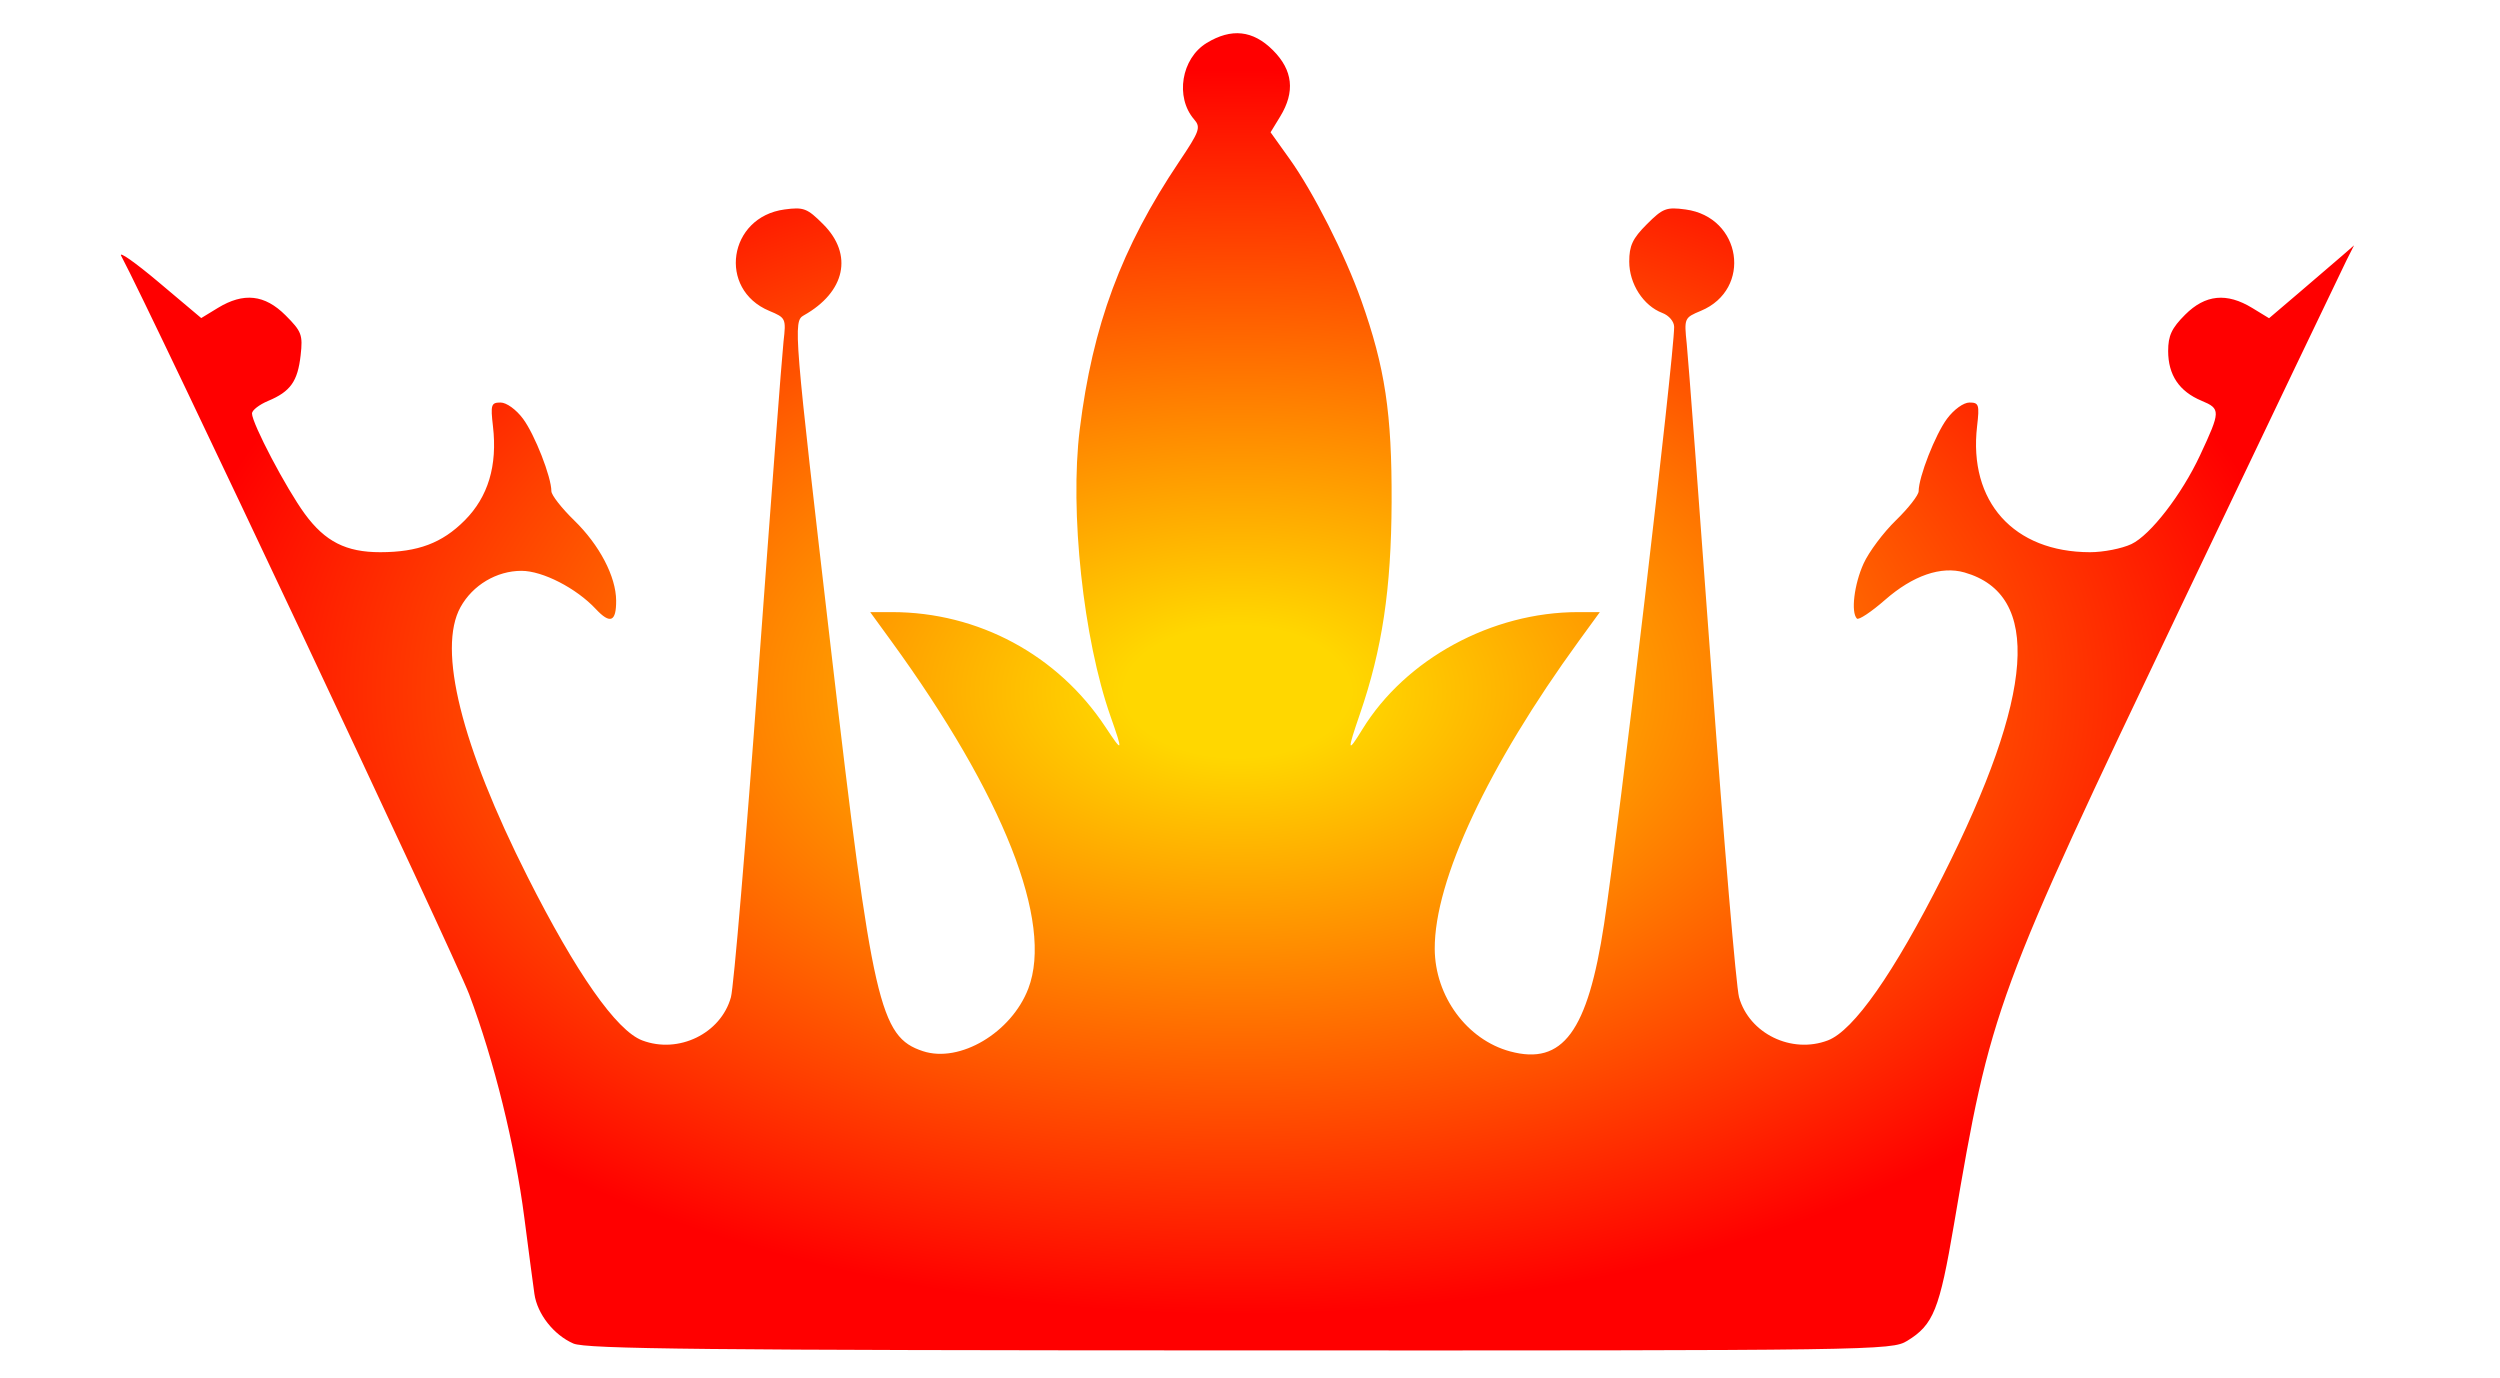
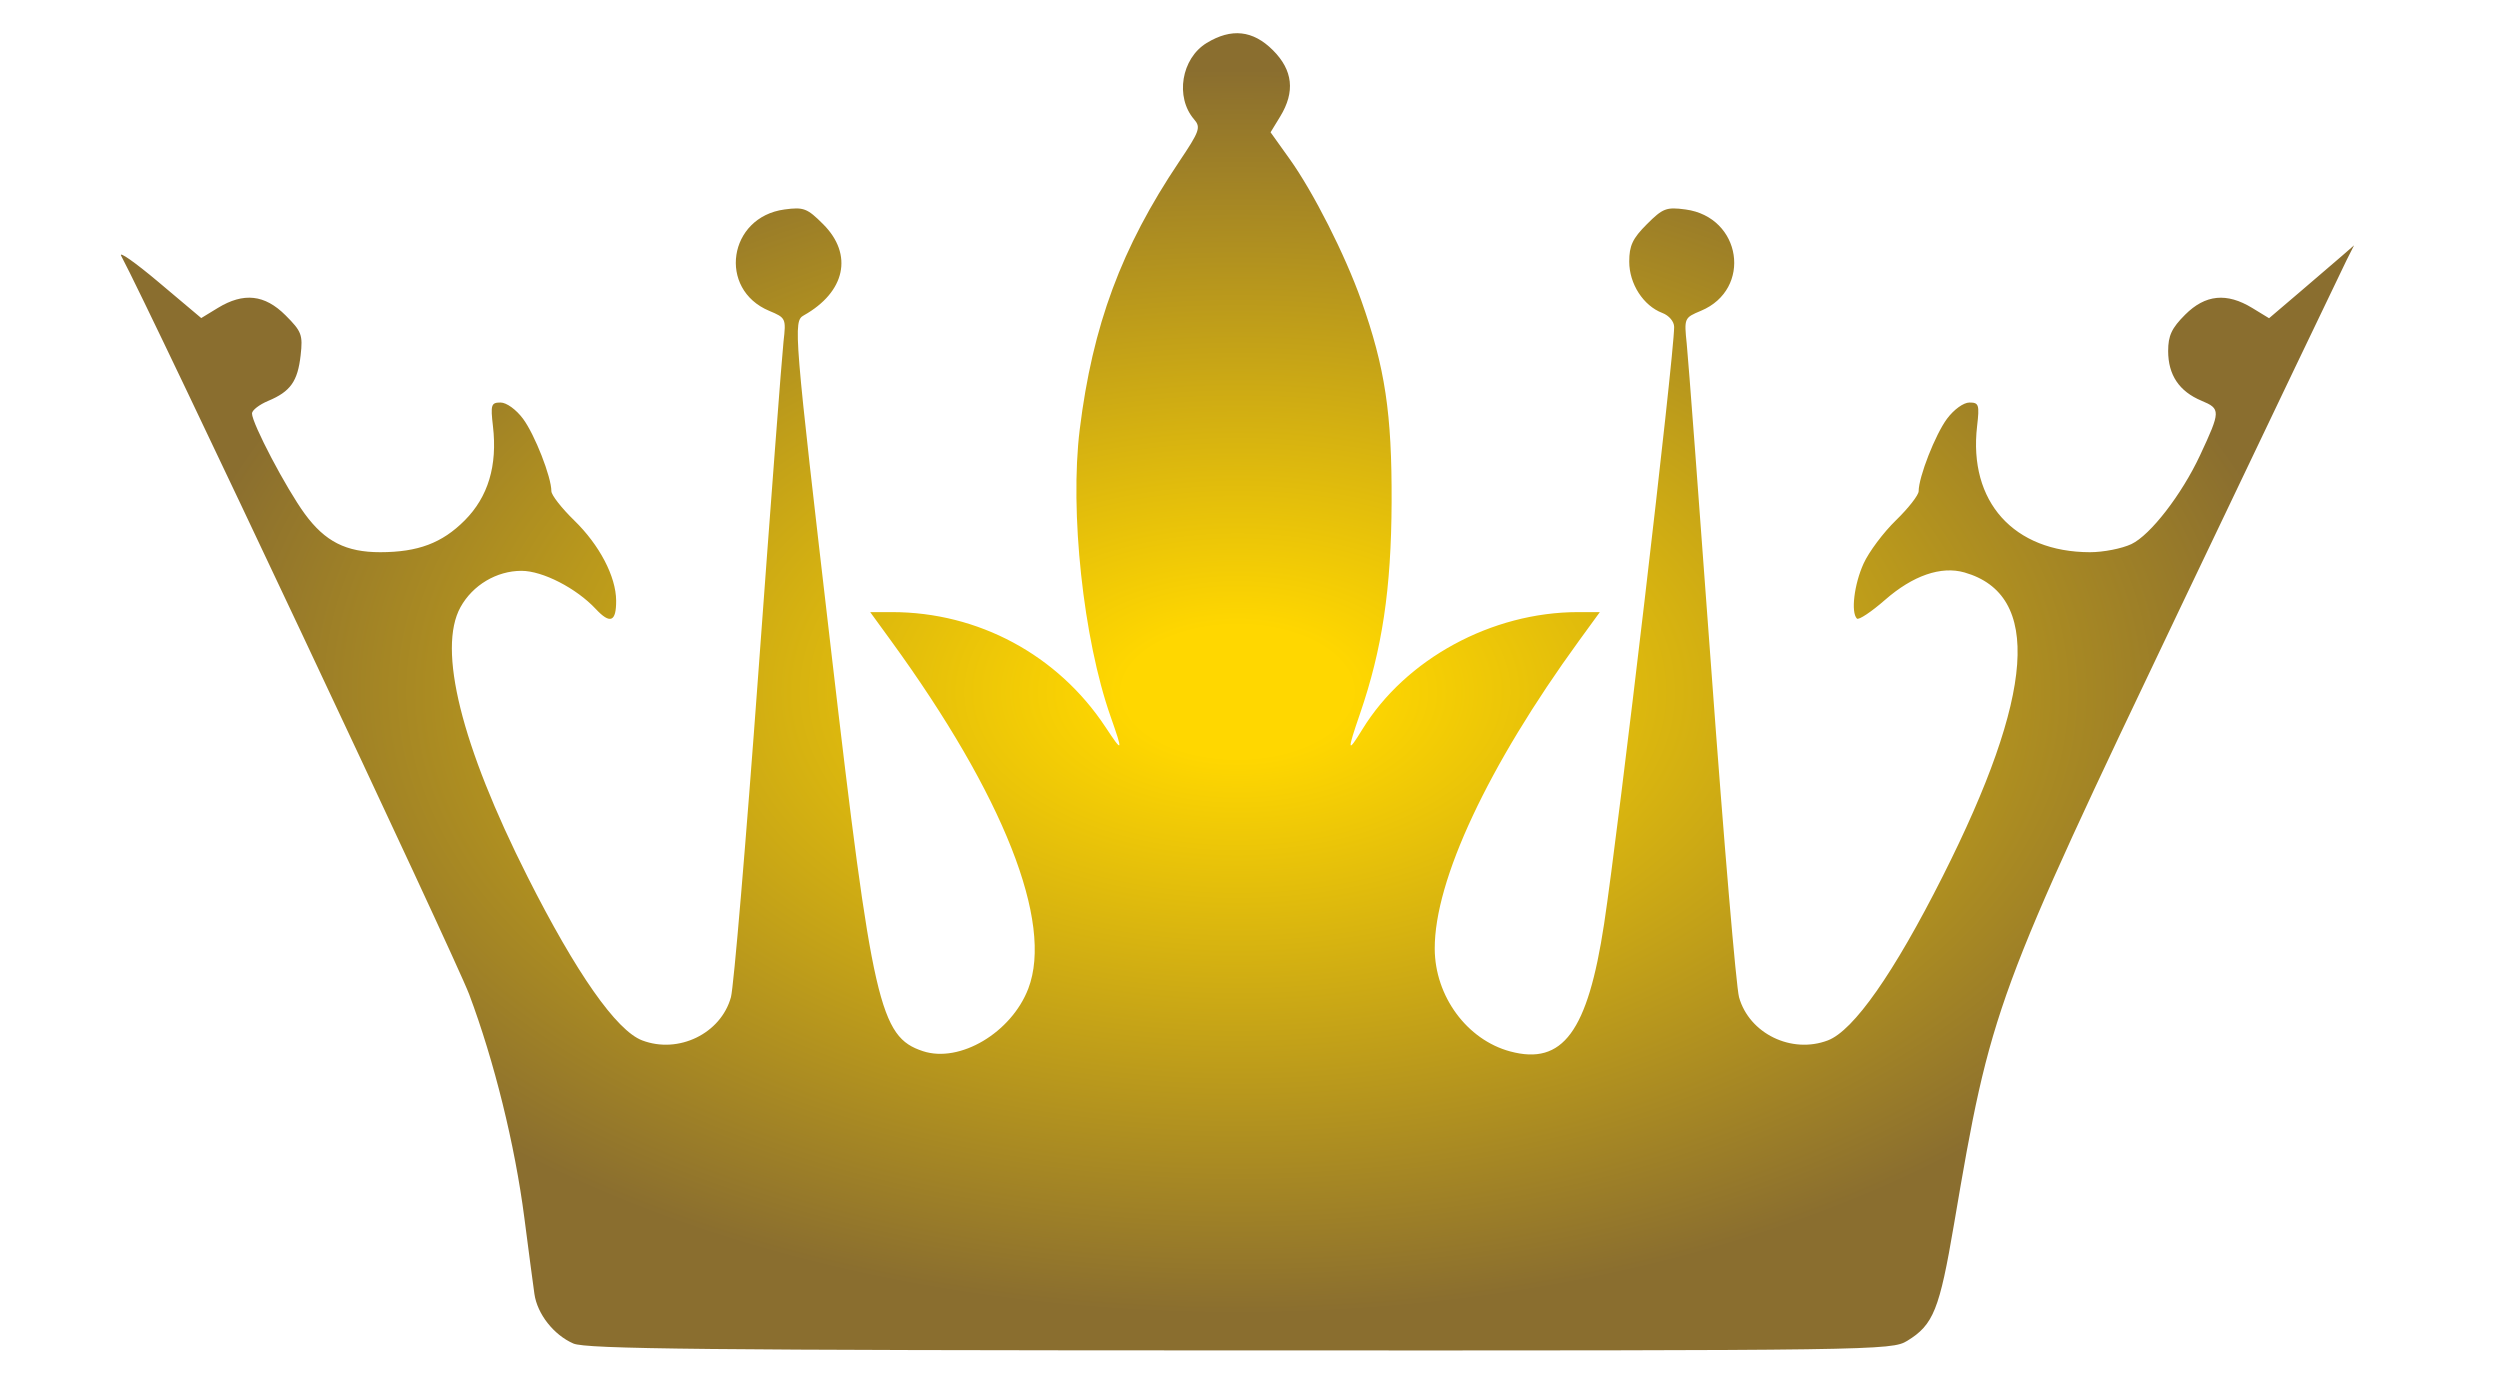
<svg xmlns="http://www.w3.org/2000/svg" viewBox="0 0 668 368">
  <defs>
    <radialGradient id="gradient">
      <stop offset="10%" stop-color="gold" />
-       <stop offset="95%" stop-color="red" />
+       <stop offset="95%" stop-color="#8A6E2F" />
    </radialGradient>
  </defs>
  <path fill="url(#gradient)" d="M153.218 358.994c-5.252-2.287-9.649-7.873-10.421-13.24-.333-2.31-1.542-11.461-2.689-20.338-2.519-19.502-8.05-41.905-14.751-59.741-3.725-9.913-84.973-182.338-92.977-197.313-.742-1.39 3.767 1.782 10.021 7.049l11.371 9.576 4.446-2.711c6.887-4.198 12.519-3.581 18.082 1.982 4.302 4.302 4.646 5.212 4.03 10.666-.786 6.981-2.723 9.705-8.666 12.19-2.383.996-4.333 2.508-4.333 3.36 0 2.66 9.176 20.107 14.124 26.854 5.418 7.388 11.027 10.23 20.166 10.22 10.068-.012 16.503-2.434 22.532-8.48 6.284-6.302 8.787-14.632 7.565-25.18-.668-5.76-.483-6.332 2.038-6.332 1.578 0 4.16 1.866 5.994 4.333 3.135 4.217 7.58 15.57 7.58 19.356 0 1.035 2.735 4.54 6.077 7.787 6.77 6.58 11.184 15.01 11.228 21.445.04 5.694-1.592 6.367-5.444 2.244-5.203-5.57-14.21-10.196-19.853-10.196-6.63 0-13.03 3.811-16.289 9.697-6.2 11.202.188 36.918 17.886 72 13.038 25.843 23.768 41.157 30.672 43.777 9.696 3.678 21.015-1.835 23.697-11.542.745-2.696 4.049-41.801 7.343-86.901 3.294-45.1 6.314-84.835 6.71-88.299.706-6.151.618-6.342-3.81-8.192-13.84-5.783-10.934-25.082 4.08-27.096 5.126-.687 6.05-.334 10.333 3.95 8.08 8.08 5.94 18.1-5.204 24.358-2.846 1.598-2.674 3.696 7.364 89.945 10.972 94.275 12.937 102.836 24.48 106.646 9.86 3.254 23.668-4.948 28.169-16.734 6.757-17.694-6.607-51.547-36.678-92.912l-5.574-7.666h5.829c23.025 0 44.303 11.446 57.007 30.666 4.684 7.085 4.787 6.877 1.387-2.796-7.287-20.733-10.942-54.76-8.236-76.667 3.438-27.832 11.129-48.55 26.55-71.53 5.502-8.197 5.857-9.2 4.011-11.333-5.119-5.917-3.419-16.279 3.348-20.405 6.621-4.037 12.377-3.41 17.718 1.931 5.336 5.336 5.969 11.096 1.944 17.698l-2.58 4.23 5.078 7.103c6.357 8.892 14.804 25.562 19.139 37.77 6.38 17.966 8.224 30.22 8.127 54-.095 23.124-2.504 39.213-8.466 56.543-3.46 10.058-3.366 10.663.646 4.123 11.533-18.802 34.582-31.333 57.63-31.333h5.829l-5.574 7.666c-24.299 33.424-38.624 64.015-38.544 82.307.056 12.667 8.609 24.3 20.153 27.409 14.061 3.786 20.723-5.25 25.1-34.05 3.962-26.075 18.718-151.83 18.718-159.527 0-1.443-1.363-3.056-3.158-3.739-5.07-1.927-8.842-7.778-8.842-13.713 0-4.272.903-6.19 4.704-9.99 4.283-4.284 5.207-4.637 10.333-3.95 14.992 2.01 17.923 21.312 4.113 27.082-4.459 1.863-4.495 1.948-3.781 8.86.396 3.838 3.393 43.578 6.659 88.311 3.266 44.734 6.557 83.54 7.312 86.235 2.725 9.718 14.027 15.218 23.717 11.542 6.904-2.62 17.634-17.934 30.672-43.777 24.63-48.822 26.541-75.328 5.858-81.26-6.247-1.792-13.785.81-21.237 7.33-3.668 3.208-7.048 5.455-7.51 4.993-1.648-1.649-.74-9.154 1.78-14.705 1.409-3.104 5.295-8.3 8.637-11.548 3.342-3.248 6.076-6.752 6.076-7.787 0-3.787 4.446-15.14 7.581-19.356 1.834-2.467 4.416-4.333 5.994-4.333 2.521 0 2.706.573 2.038 6.333-2.334 20.143 9.767 33.636 30.186 33.66 3.556.003 8.53-.973 11.053-2.17 5.075-2.409 13.43-13.22 18.34-23.731 5.524-11.827 5.54-12.418.39-14.57-5.964-2.491-8.915-6.89-8.915-13.286 0-4.102.936-6.106 4.533-9.703 5.395-5.395 11.103-5.964 17.949-1.791l4.482 2.732 8.184-6.973c4.502-3.836 9.612-8.218 11.355-9.738l3.17-2.763-2.018 4c-1.11 2.2-20.912 43.6-44.006 92-49.973 104.735-51.03 107.607-60.868 165.553-3.88 22.853-5.503 26.893-12.52 31.172-4.167 2.54-8.097 2.597-178.261 2.55-142.625-.038-174.742-.37-178.113-1.837z" />
</svg>
